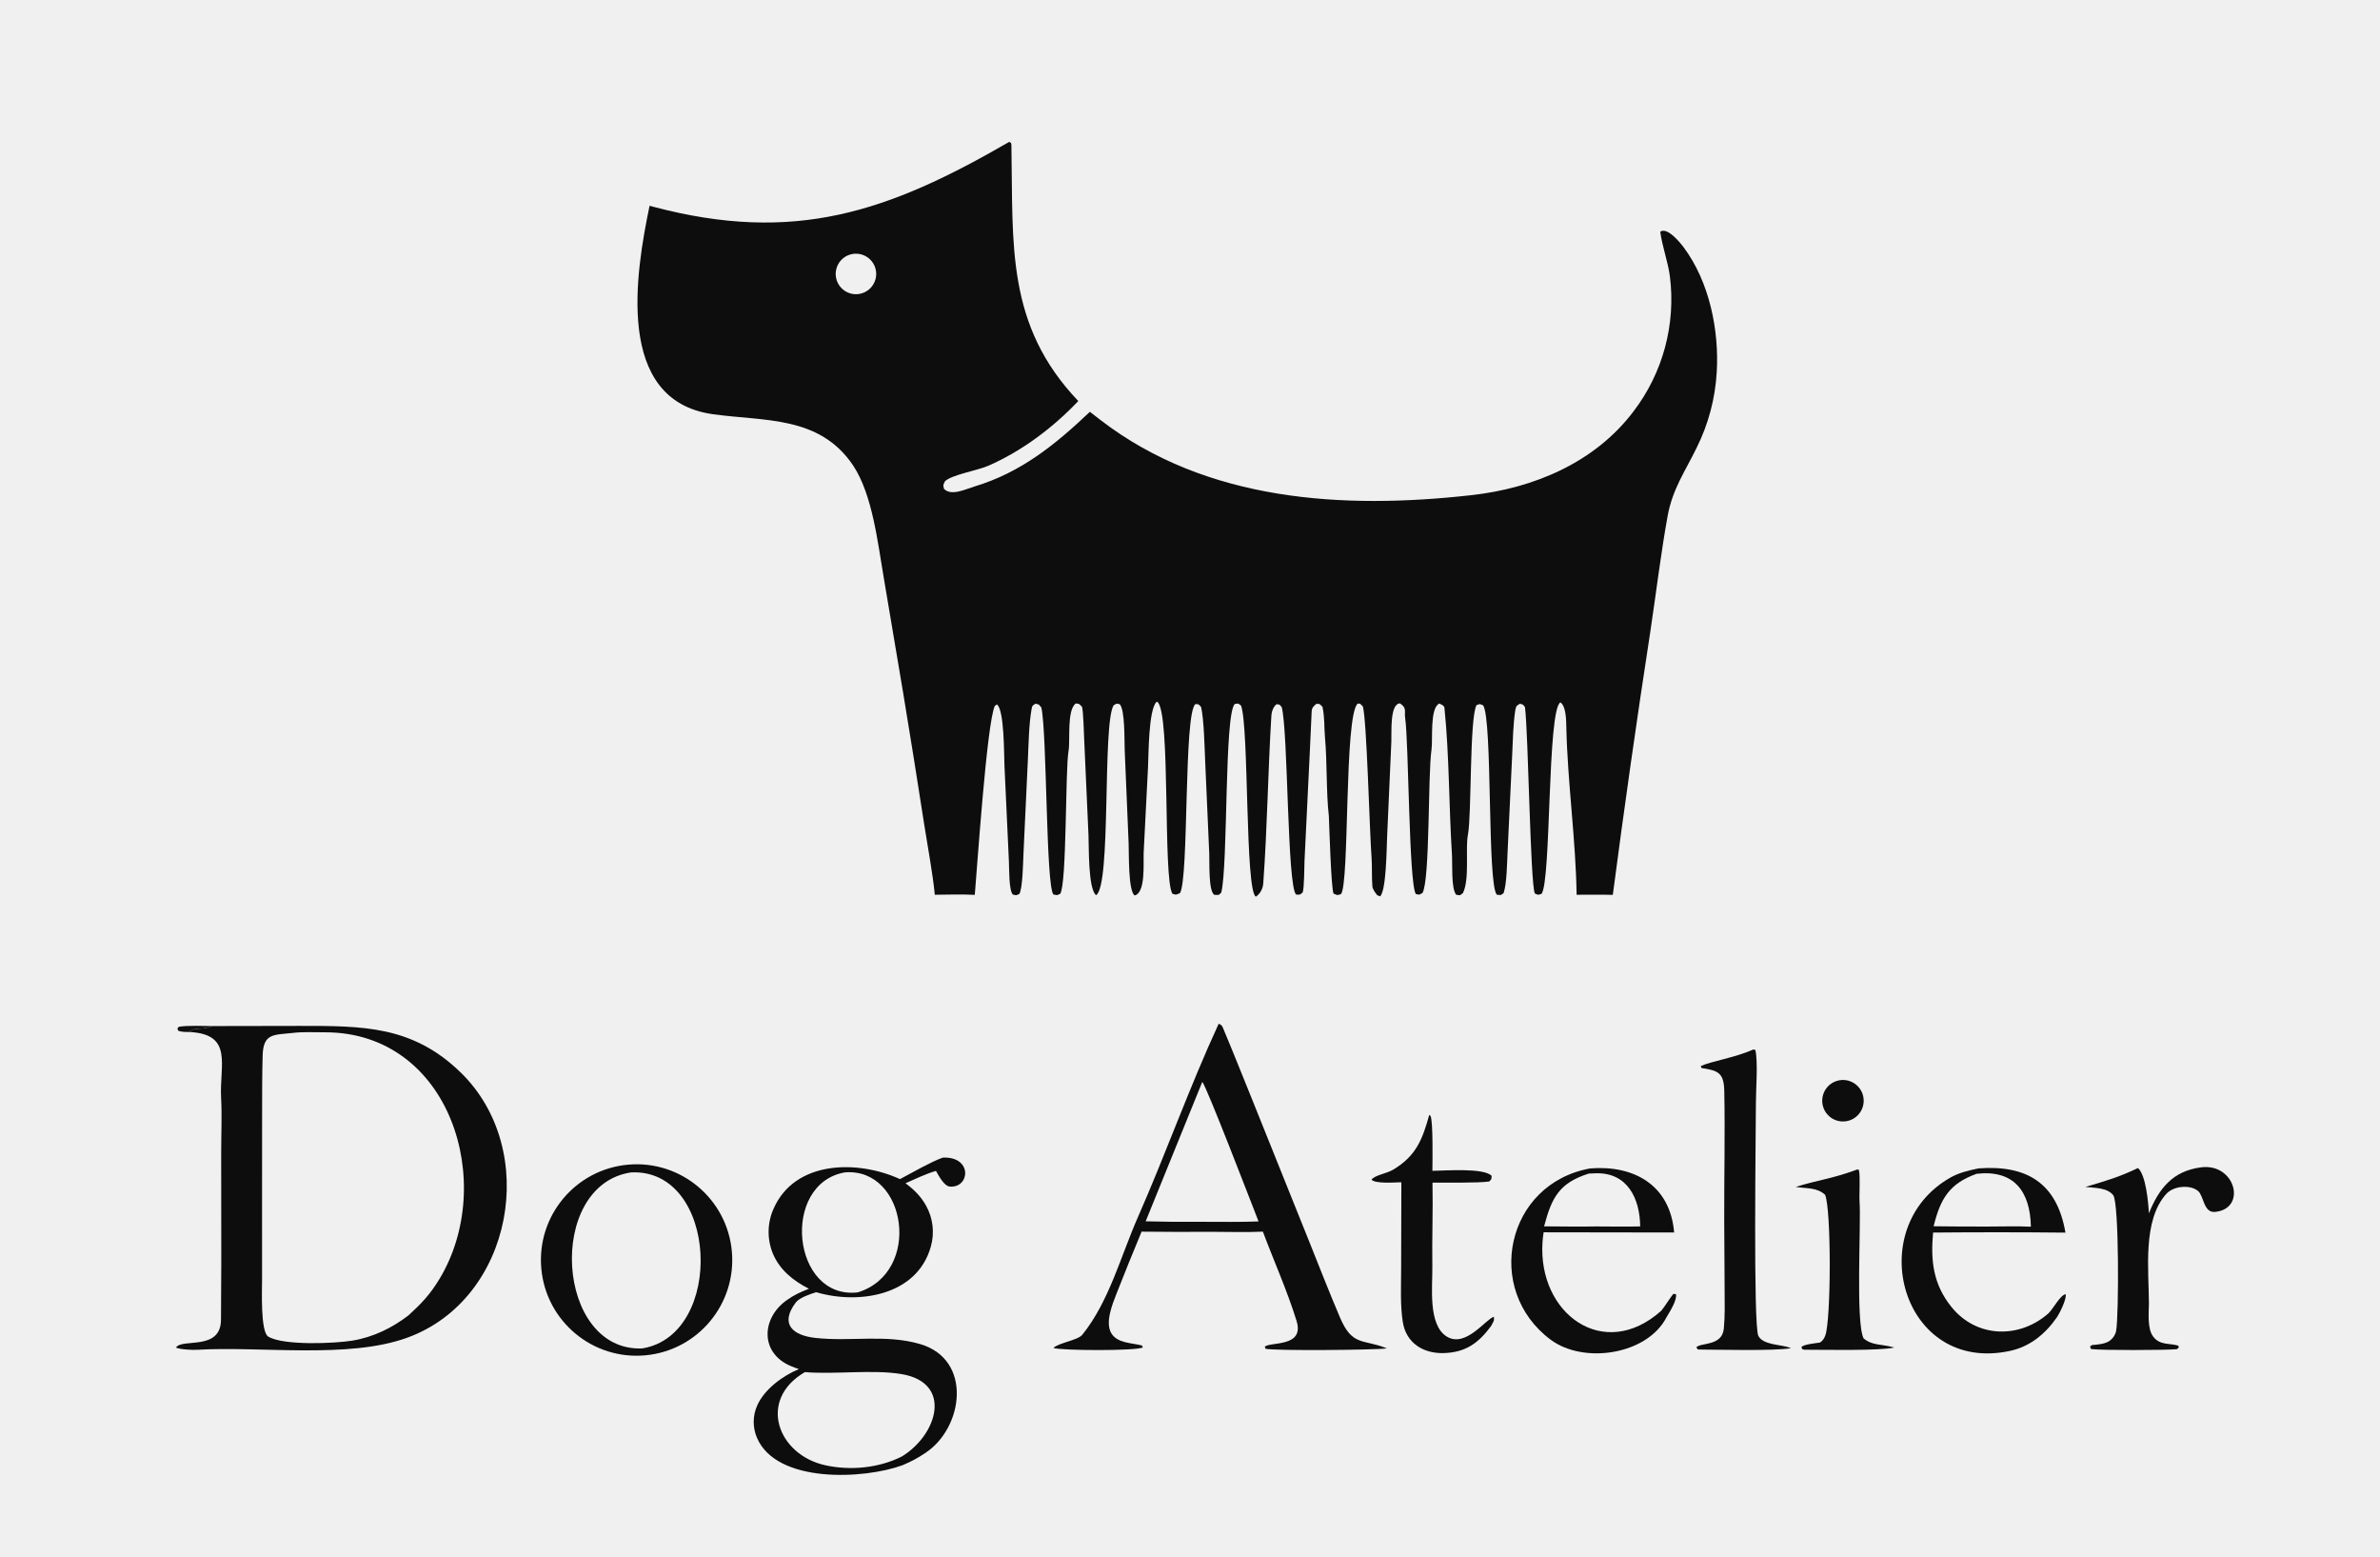
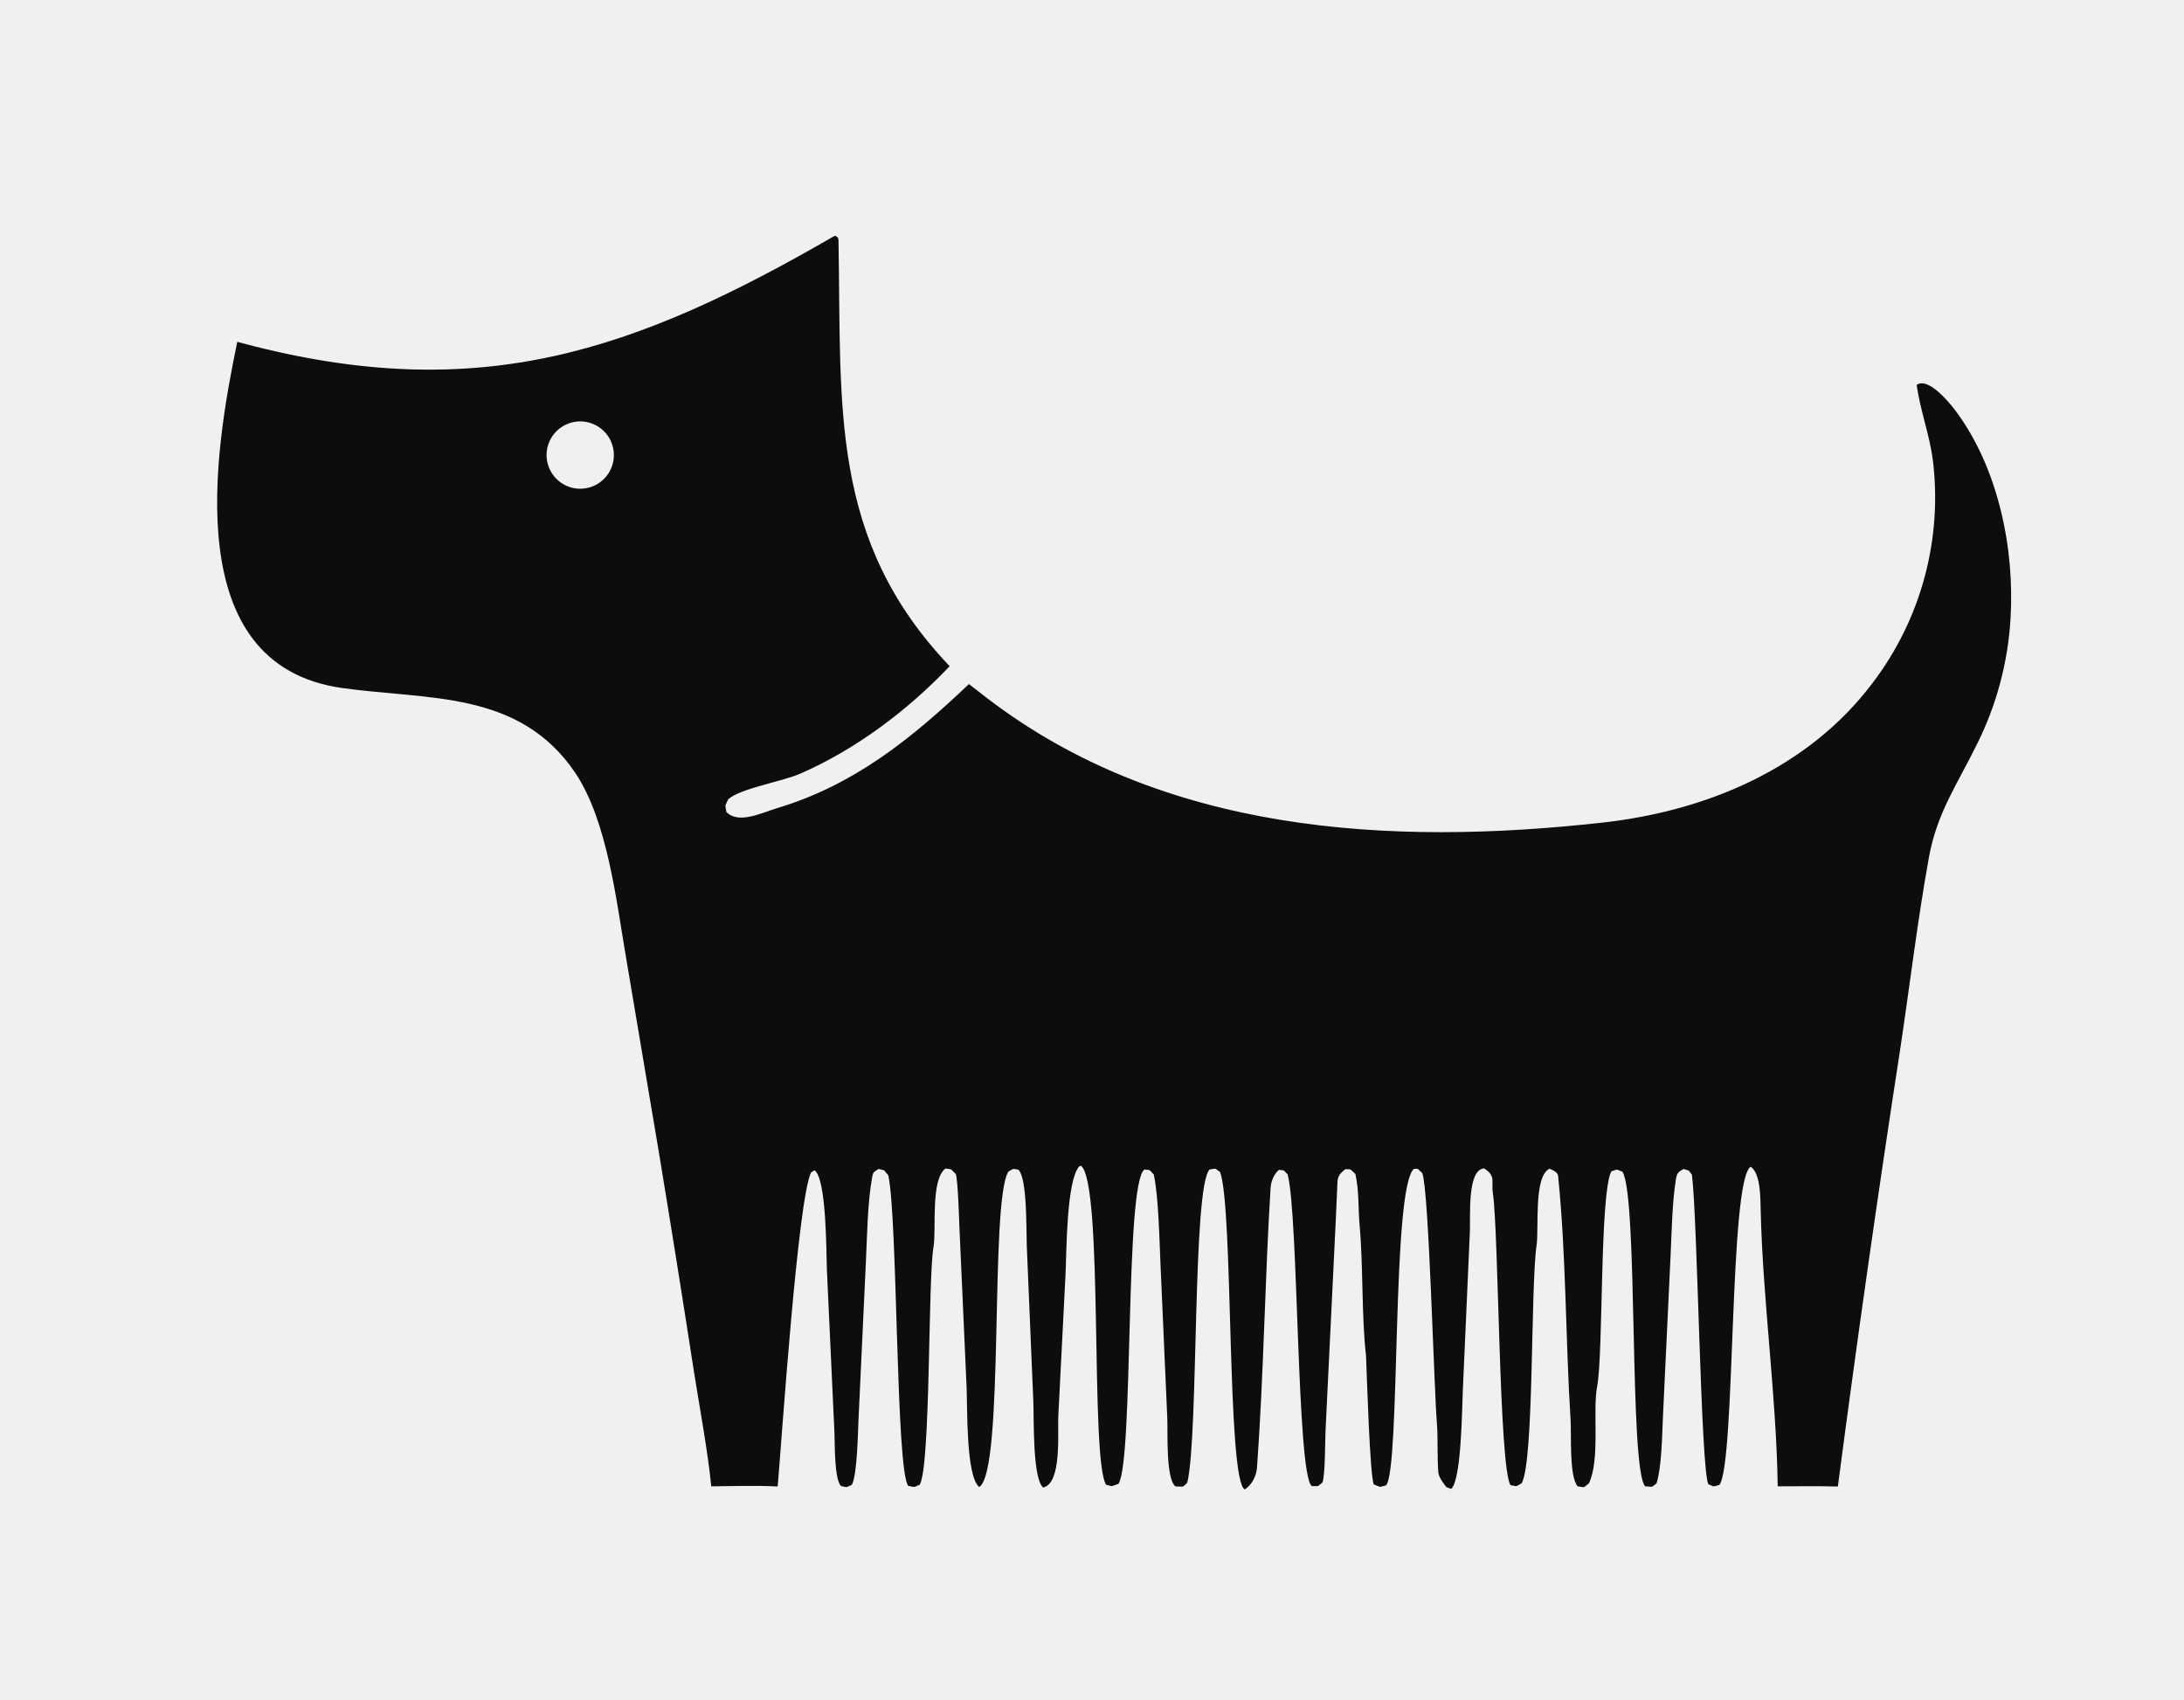
- <svg xmlns="http://www.w3.org/2000/svg" width="1005" height="657" viewBox="0 0 1005 657" fill="none">
-   <path d="M89.749 433.139L126.461 433.072C153.038 433.078 174.193 432.872 194.634 452.835C228.108 485.522 216.673 548.395 172.022 564.678C147.148 573.745 110.184 568.197 83.297 569.798C81.167 569.925 76.15 569.686 74.312 568.875C76.718 564.778 93.226 570.465 93.317 557.123C93.368 549.568 93.437 540.651 93.44 532.941L93.398 486.601C93.387 479.174 93.777 470.952 93.371 463.597C92.597 449.577 98.707 436.569 79.98 435.652C82.326 433.284 84.681 435.157 89.749 433.139ZM172.532 555.233C178.021 550.202 181.609 546.433 185.497 540.029C209.978 499.703 190.225 435.702 137.195 435.774C132.967 435.78 127.613 435.507 123.449 436.063C115.547 436.902 111.182 436.196 110.912 445.48C110.677 453.563 110.689 461.551 110.681 469.634L110.656 510.271L110.664 539.651C110.668 544.554 109.922 562.171 113.273 564.227C119.647 568.13 141.719 567.118 148.872 565.917C157.887 564.411 165.791 560.419 172.532 555.233Z" fill="#0D0D0D" />
-   <path d="M398.113 488.668C410.705 488.106 409.687 501.492 401.128 500.909C398.715 500.742 396.509 496.523 395.227 494.288C391.187 495.422 386.286 497.768 382.359 499.497C385.988 502.193 388.823 504.989 391.059 508.969C393.999 514.256 394.712 520.493 393.04 526.308C387.202 547.021 362.565 550.768 344.652 545.492C342.119 546.271 337.579 547.794 336.048 549.817C328.945 559.218 335.204 563.748 344.142 564.766C359.261 566.483 374.075 563.087 388.658 567.423C410.708 573.983 406.874 602.69 390.79 613.324C387.225 615.692 385.161 616.771 381.148 618.511C364.971 624.465 328.001 626.388 319.659 606.981C317.776 602.623 317.803 597.67 319.733 593.334C322.7 586.518 330.596 580.698 337.354 577.957C336.191 577.557 335.041 577.124 333.905 576.651C320.792 571.109 321.534 556.405 332.199 548.867C335.575 546.482 337.805 545.554 341.581 544.03C335.028 540.689 329.255 536.137 326.338 529.132C323.873 523.089 323.975 516.296 326.62 510.326C335.619 489.69 362.283 489.613 380.035 497.746C385.021 495.105 393.076 490.469 398.113 488.668ZM380.816 614.842C395.85 605.708 402.497 583.694 380.654 580.053C368.572 578.035 352.724 580.264 339.868 579.225C319.783 590.949 328.333 614.125 348.504 618.544C359.104 620.868 371.094 619.739 380.816 614.842ZM362.199 545.565C389.56 537.159 382.852 492.731 356.728 494.91C329.521 499.741 334.372 548.761 362.199 545.565Z" fill="#0D0D0D" />
-   <path d="M265.366 491.636C287.524 489.735 307.046 506.112 309.042 528.271C311.037 550.429 294.755 570.03 272.615 572.126C250.335 574.233 230.588 557.817 228.58 535.52C226.572 513.222 243.068 493.543 265.366 491.636ZM271.246 569.213C306.307 563.443 303.252 493.01 266.404 494.927C230.403 500.386 234.647 570.842 271.246 569.213Z" fill="#0D0D0D" />
-   <path d="M514.613 432.16C515.674 432.716 515.868 432.622 516.441 433.972C520.636 443.918 524.765 454.358 528.817 464.325L552.629 523.585C556.947 534.391 561.254 545.382 565.805 556.1C570.984 568.285 575.402 565.239 584.994 568.952L585.639 569.208C581.182 569.903 537.48 570.292 534.379 569.347L534.09 568.457C536.708 566.328 550.94 568.785 547.494 557.595C543.649 545.093 537.875 532.201 533.268 519.921C526.677 520.249 518.419 520.021 511.695 519.993C501.814 520.06 491.939 520.038 482.059 519.927C478.447 528.593 474.908 537.332 471.479 546.077C469.705 550.602 466.515 558.412 469.347 562.937C471.925 567.051 477.852 566.862 482.159 567.968L482.592 568.78C480.13 570.342 447.941 570.159 444.82 569.03C446.942 566.856 455.12 565.811 457.023 563.454C468.338 549.423 473.145 530.528 480.525 513.762C492.278 487.067 502.326 458.749 514.613 432.16ZM483.781 515.563C491.767 515.78 499.753 515.852 507.744 515.774C515.374 515.769 523.893 515.93 531.445 515.607C528.739 508.72 509.25 457.988 507.683 456.72L483.781 515.563Z" fill="#0D0D0D" />
-   <path d="M835.446 493.226C855.697 491.714 868.556 499.252 872.174 520.338C853.54 520.149 834.907 520.143 816.28 520.31C815.196 532.195 816.319 542.118 824.015 551.691C834.691 564.96 852.818 565.194 865.077 554.342C867.167 552.236 870.012 546.66 872.268 546.332C872.746 548.311 869.784 554.253 868.634 555.988C863.782 562.992 857.347 568.401 848.822 570.253C803.037 580.192 786.066 518.481 823.549 497.123C827.2 495.044 831.301 494.104 835.446 493.226ZM816.513 517.653C824.165 517.747 831.823 517.792 839.481 517.769C845.166 517.758 851.979 517.564 857.58 517.836C857.28 502.838 850.395 493.715 834.674 495.5C823.16 499.625 819.342 506.051 816.513 517.653Z" fill="#0D0D0D" />
-   <path d="M671.409 493.249C689.875 491.731 705.252 500.192 706.936 520.282L651.831 520.199C651.609 521.561 651.448 522.94 651.353 524.318C649.325 554.521 677.172 575.039 701.473 553.342C703.018 551.524 704.785 548.461 706.58 546.215L707.708 546.299C708.208 548.973 705.13 553.603 703.74 556.022C695.577 571.915 668.764 575.968 654.771 565.528C626.446 544.398 635.899 499.708 671.409 493.249ZM652.025 517.686C659.3 517.731 666.796 517.859 674.048 517.725C680.139 517.747 686.535 517.875 692.604 517.714C692.459 505.979 687.28 494.961 673.932 495.283C672.915 495.311 671.898 495.355 670.881 495.411C658.322 499.386 655.215 505.651 652.025 517.686Z" fill="#0D0D0D" />
-   <path d="M740.394 443.027L741.233 443.216C742.4 448.247 741.466 459.977 741.461 465.575C741.45 477.416 740.299 559.529 742.494 563.909C744.473 567.856 752.036 567.506 755.721 568.896C755.915 568.968 756.104 569.046 756.293 569.118C749.23 570.358 725.173 569.735 716.954 569.685C716.743 569.379 716.531 569.079 716.32 568.779C717.826 566.678 727.196 568.434 727.913 560.902C728.44 555.387 728.274 550.262 728.257 544.736L728.085 515.507C728.018 497.195 728.485 478.85 728.107 460.544C727.951 452.756 725.39 451.894 718.504 450.866L718.182 450.032C722.628 447.953 732.503 446.535 740.394 443.027Z" fill="#0D0D0D" />
-   <path d="M907.402 512.212C911.637 501.755 917.405 494.323 929.481 492.772C943.985 490.915 948.948 510.322 935.288 511.6C930.498 512.05 930.598 504.835 928.209 502.8C924.824 499.915 917.628 500.638 914.666 504.09C904.713 515.264 907.369 536.099 907.425 550.236C907.38 554.322 906.669 560.904 909.248 564.267C912.104 567.997 916.099 566.913 919.834 568.058L920.045 568.847L919.223 569.542C914.766 569.993 887.28 570.059 883.007 569.498L882.529 568.458L883.329 567.813C885.657 567.602 889.031 567.397 890.97 565.912C892.293 564.901 893.282 563.427 893.582 561.771C894.749 555.306 894.854 507.914 892.37 504.573C889.936 501.305 884.235 501.449 880.578 501.055C888.925 498.603 894.882 496.88 902.796 493.077C906.174 495.979 907.208 507.909 907.402 512.212Z" fill="#0D0D0D" />
-   <path d="M603.541 470.635L604.074 471.08C605.186 473.487 604.886 490.625 604.858 494.255C610.321 494.189 626.698 492.899 629.887 496.396C629.637 498.219 630.015 497.48 628.859 498.753C624.158 499.442 610.476 499.175 604.897 499.225C605.141 511.088 604.652 522.807 604.836 534.914C604.953 542.83 602.863 559.408 611.021 564.272C619.012 569.041 627.453 556.739 630.838 555.861C631.004 557.834 630.688 557.629 629.665 559.73C624.43 566.868 618.973 570.898 609.737 571.187C601.096 571.46 593.76 567.012 592.36 558.062C591.237 550.891 591.643 543.297 591.654 536.009L591.749 499.075C589.003 499.119 580.723 499.792 579.156 497.98C580.412 496.101 585.464 495.439 588.264 493.772C598.189 487.862 600.701 480.686 603.541 470.635Z" fill="#0D0D0D" />
-   <path d="M784.26 493.688L784.921 493.799C785.632 496.111 785.032 504.494 785.227 507.079C785.938 516.652 783.498 558.251 786.938 564.988C790.489 567.996 794.279 567.345 799.192 568.657L799.853 568.835C794.113 570.303 768.989 569.769 761.803 569.763L761.009 569.513L760.675 568.629C761.837 567.456 766.605 567.039 768.555 566.734C769.706 565.922 770.217 565.144 770.728 563.865C773.234 557.617 773.34 510.392 770.672 504.35C767.249 501.259 763.22 501.77 758.258 501.053C767.444 498.146 773.468 497.679 784.26 493.688Z" fill="#0D0D0D" />
-   <path d="M776.338 456.104C780.995 455.081 785.619 457.972 786.736 462.608C787.853 467.25 785.057 471.931 780.439 473.137C777.372 473.943 774.11 473.026 771.909 470.741C769.709 468.456 768.92 465.16 769.836 462.125C770.753 459.089 773.243 456.788 776.338 456.104Z" fill="#0D0D0D" />
-   <path d="M79.977 435.652C77.958 435.629 77.347 435.696 75.343 435.168L74.898 434.212L75.504 433.439C79.112 432.828 85.85 433.1 89.746 433.139C84.677 435.157 82.323 433.283 79.977 435.652Z" fill="#0D0D0D" fill-opacity="0.988" />
-   <path d="M426.119 59.918C427.183 60.189 427.07 60.782 427.09 61.85C427.846 103.397 424.711 137.189 455.331 169.295C444.719 180.479 431.571 190.394 417.394 196.596C412.672 198.661 402.238 200.304 399.055 203.111C398.149 205.215 398.261 204.17 398.593 206.346C401.667 209.551 407.675 206.51 411.477 205.369C431.147 199.467 445.657 187.655 460.231 173.842L464.761 177.352C509.604 211.762 567.114 215.089 621.347 209.028C647.66 206.087 673.423 195.309 689.766 173.684C702.203 157.411 707.727 136.89 705.132 116.572C704.298 110.396 701.942 104.168 701.064 97.829C703.898 95.716 709.211 102.066 710.939 104.376C721.809 118.921 726.005 139.42 724.915 157.253C724.265 168.259 721.403 179.022 716.502 188.897C711.617 198.947 706.254 206.395 704.182 217.851C701.259 234.022 699.302 250.578 696.846 266.847C691.161 303.757 685.893 340.73 681.036 377.759C676.012 377.62 670.794 377.703 665.754 377.714C665.415 354.544 661.936 330.385 661.414 307.11C661.347 304.233 661.38 298.204 658.908 296.495C653.323 299.713 655.068 372.138 650.927 377.353C649.021 377.825 649.922 377.892 648.116 377.175C646.193 373.067 645.387 309.847 643.953 298.511C642.864 297.141 643.536 297.624 641.819 297.067C640.686 297.763 640.163 297.921 639.891 299.633C638.918 305.71 638.824 312.953 638.529 319.095L636.596 359.886C636.368 364.55 636.296 372.794 634.945 376.986C633.395 378.131 634.284 377.786 632.083 377.714C627.938 373.422 630.316 303.958 626.293 297.762C624.409 297.078 625.315 297.076 623.475 297.675C620.502 303.261 621.458 344.144 619.869 352.315C618.679 358.441 620.68 370.837 617.785 376.947C616.101 378.225 617.029 377.97 614.906 377.714C612.716 375.079 613.372 364.845 613.111 360.72C611.816 340.156 612.022 319.304 609.949 298.835C609.843 297.801 608.504 297.35 607.76 296.995C603.675 298.969 605.109 312.167 604.475 316.497C602.919 327.139 603.881 371.26 600.685 376.941C598.907 377.881 599.818 377.742 597.857 377.408C594.911 373.022 594.867 312.889 593.355 303.11C592.922 300.303 594.245 298.918 591.166 296.921C586.776 297.154 587.704 309.237 587.52 313.164L585.731 353.399C585.52 357.879 585.409 375.924 582.786 378.37L581.58 377.92C580.818 376.98 579.635 375.446 579.518 374.195C579.201 370.771 579.429 365.212 579.162 361.921C578.379 352.454 577.117 302.35 575.428 298.112C573.989 296.881 574.706 297 573.3 297.036C567.559 302.085 569.932 373.367 566.225 377.469C564.175 377.964 565.175 378.009 563.125 377.23C562.113 375.407 561.318 348.79 561.135 344.511C559.979 334.534 560.44 321.614 559.507 311.397C559.096 306.883 559.44 303.085 558.44 298.359C556.839 296.926 557.717 297.208 555.872 297.114C554.8 298.026 553.944 298.668 553.877 300.371C553.638 306.301 553.338 312.523 553.044 318.427L550.854 363.372C550.71 366.335 550.788 374.573 550.076 376.741C548.498 377.936 549.371 377.619 547.337 377.647C543.497 374.545 543.991 308.82 541.218 298.458C539.957 297.174 540.685 297.504 539.029 297.283C537.717 298.338 536.978 300.266 536.878 301.911C535.417 325.519 535.144 349.307 533.433 372.911C533.271 375.118 532.154 377.319 530.321 378.509C525.719 376.18 527.459 306.901 524.047 297.84C522.463 296.747 523.313 296.958 521.401 297.186C516.961 301.501 518.617 364.956 515.711 376.786C514.222 378.164 515.122 377.72 512.727 377.742C510.248 375.93 510.782 364.256 510.632 360.359L508.92 321.604C508.648 315.655 508.409 303.696 507.186 298.452C505.825 297.076 506.608 297.422 504.836 297.201C499.779 300.681 502.129 370.965 498.234 377.075C496.066 377.786 497.083 377.809 495.083 377.308C490.959 370.865 494.466 300.825 488.72 296.266L488.297 296.364C484.963 299.931 485.041 318.386 484.774 323.839L482.935 359.897C482.751 364.172 483.852 377.036 479.073 378.009C476.372 375.685 476.772 360.642 476.589 356.1L474.921 316.496C474.766 312.589 475.088 299.561 472.804 297.251C471.037 296.989 471.871 296.86 470.242 297.736C465.423 305.692 469.348 373.906 462.84 377.886C459.46 375.146 459.857 357.868 459.638 352.659L457.825 312.238C457.71 309.726 457.462 300.271 456.897 298.36C455.32 296.882 456.205 297.255 454.278 296.947C450.404 299.797 452.001 312.471 451.205 317.039C449.799 325.1 450.529 372.811 447.702 377.314C445.869 378.053 446.799 377.942 444.802 377.586C441.62 373.489 442.139 309.638 439.737 298.683C438.313 297.074 439.157 297.525 437.253 297.063C436.055 297.902 435.891 297.681 435.601 299.337C434.439 305.955 434.363 313.934 434.042 320.651L432.153 360.959C431.993 364.306 431.852 374.79 430.456 377.353C428.67 378.075 429.561 377.997 427.692 377.625C425.975 375.729 426.18 366.807 426.039 363.827L424.149 323.087C423.945 318.579 424.113 299.652 420.987 297.387L420.1 297.954C416.714 305.001 412.643 366.14 411.621 377.753C406.181 377.464 400.228 377.653 394.742 377.714C393.889 368.864 391.728 357.379 390.31 348.334C387.443 329.785 384.479 311.253 381.418 292.736L373.154 243.706C370.629 229.093 368.435 208.797 360.234 196.469C345.989 175.297 322.636 177.93 300.859 174.829C259.38 168.922 268.464 114.9 274.298 86.861C274.774 86.994 275.251 87.125 275.729 87.252C335.631 103.133 375.169 89.413 426.119 59.918ZM363.584 123.926C366.609 123.145 368.965 120.776 369.734 117.748C370.502 114.72 369.558 111.514 367.273 109.385C364.988 107.256 361.723 106.542 358.759 107.524C354.381 108.974 351.941 113.635 353.243 118.06C354.545 122.485 359.12 125.08 363.584 123.926Z" fill="#0D0D0D" />
+ <svg xmlns="http://www.w3.org/2000/svg" width="555" height="432" viewBox="0 0 555 432" fill="none">
+   <g clip-path="url(#clip0_3469_5815)">
+     <path d="M212.119 59.918C213.183 60.189 213.07 60.782 213.09 61.85C213.846 103.397 210.711 137.189 241.331 169.295C230.719 180.479 217.571 190.394 203.394 196.596C198.672 198.661 188.238 200.304 185.055 203.111C184.149 205.215 184.261 204.17 184.593 206.346C187.667 209.551 193.675 206.51 197.477 205.369C217.147 199.467 231.657 187.655 246.231 173.842L250.761 177.352C295.604 211.762 353.114 215.089 407.347 209.028C433.66 206.087 459.423 195.309 475.766 173.684C488.203 157.411 493.727 136.89 491.132 116.572C490.298 110.396 487.942 104.168 487.064 97.829C489.898 95.716 495.211 102.066 496.939 104.376C507.809 118.921 512.005 139.42 510.915 157.253C510.265 168.259 507.403 179.022 502.502 188.897C497.617 198.947 492.254 206.395 490.182 217.851C487.259 234.022 485.302 250.578 482.846 266.847C477.161 303.757 471.893 340.73 467.036 377.759C462.012 377.62 456.794 377.703 451.754 377.714C451.415 354.544 447.936 330.385 447.414 307.11C447.347 304.233 447.38 298.204 444.908 296.495C439.323 299.713 441.068 372.138 436.927 377.353C435.021 377.825 435.922 377.892 434.116 377.175C432.193 373.067 431.387 309.847 429.953 298.511C428.864 297.141 429.536 297.624 427.819 297.067C426.686 297.763 426.163 297.921 425.891 299.633C424.918 305.71 424.824 312.953 424.529 319.095L422.596 359.886C422.368 364.55 422.296 372.794 420.945 376.986C419.395 378.131 420.284 377.786 418.083 377.714C413.938 373.422 416.316 303.958 412.293 297.762C410.409 297.078 411.315 297.076 409.475 297.675C406.502 303.261 407.458 344.144 405.869 352.315C404.679 358.441 406.68 370.837 403.785 376.947C402.101 378.225 403.029 377.97 400.906 377.714C398.716 375.079 399.372 364.845 399.111 360.72C397.816 340.156 398.022 319.304 395.949 298.835C395.843 297.801 394.504 297.35 393.76 296.995C389.675 298.969 391.109 312.167 390.475 316.497C388.919 327.139 389.881 371.26 386.685 376.941C384.907 377.881 385.818 377.742 383.857 377.408C380.911 373.022 380.867 312.889 379.355 303.11C378.922 300.303 380.245 298.918 377.166 296.921C372.776 297.154 373.704 309.237 373.52 313.164L371.731 353.399C371.52 357.879 371.409 375.924 368.786 378.37L367.58 377.92C366.818 376.98 365.635 375.446 365.518 374.195C365.201 370.771 365.429 365.212 365.162 361.921C364.379 352.454 363.117 302.35 361.428 298.112C359.989 296.881 360.706 297 359.3 297.036C353.559 302.085 355.932 373.367 352.225 377.469C350.175 377.964 351.175 378.009 349.125 377.23C348.113 375.407 347.318 348.79 347.135 344.511C345.979 334.534 346.44 321.614 345.507 311.397C345.096 306.883 345.44 303.085 344.44 298.359C342.839 296.926 343.717 297.208 341.872 297.114C340.8 298.026 339.944 298.668 339.877 300.371C339.638 306.301 339.338 312.523 339.044 318.427L336.854 363.372C336.71 366.335 336.788 374.573 336.076 376.741C334.498 377.936 335.371 377.619 333.337 377.647C329.497 374.545 329.991 308.82 327.218 298.458C325.957 297.174 326.685 297.504 325.029 297.283C323.717 298.338 322.978 300.266 322.878 301.911C321.417 325.519 321.144 349.307 319.433 372.911C319.271 375.118 318.154 377.319 316.321 378.509C311.719 376.18 313.459 306.901 310.047 297.84C308.463 296.747 309.313 296.958 307.401 297.186C302.961 301.501 304.617 364.956 301.711 376.786C300.222 378.164 301.122 377.72 298.727 377.742C296.248 375.93 296.782 364.256 296.632 360.359L294.92 321.604C294.648 315.655 294.409 303.696 293.186 298.452C291.825 297.076 292.608 297.422 290.836 297.201C285.779 300.681 288.129 370.965 284.234 377.075C282.066 377.786 283.083 377.809 281.083 377.308C276.959 370.865 280.466 300.825 274.72 296.266L274.297 296.364C270.963 299.931 271.041 318.386 270.774 323.839L268.935 359.897C268.751 364.172 269.852 377.036 265.073 378.009C262.372 375.685 262.772 360.642 262.589 356.1L260.921 316.496C260.766 312.589 261.088 299.561 258.804 297.251C257.037 296.989 257.871 296.86 256.242 297.736C251.423 305.692 255.348 373.906 248.84 377.886C245.46 375.146 245.857 357.868 245.638 352.659L243.825 312.238C243.71 309.726 243.462 300.271 242.897 298.36C241.32 296.882 242.205 297.255 240.278 296.947C236.404 299.797 238.001 312.471 237.205 317.039C235.799 325.1 236.529 372.811 233.702 377.314C231.869 378.053 232.799 377.942 230.802 377.586C227.62 373.489 228.139 309.638 225.737 298.683C224.313 297.074 225.157 297.525 223.253 297.063C222.055 297.902 221.891 297.681 221.601 299.337C220.439 305.955 220.363 313.934 220.042 320.651L218.153 360.959C217.993 364.306 217.852 374.79 216.456 377.353C214.67 378.075 215.561 377.997 213.692 377.625C211.975 375.729 212.18 366.807 212.039 363.827L210.149 323.087C209.945 318.579 210.113 299.652 206.987 297.387L206.1 297.954C202.714 305.001 198.643 366.14 197.621 377.753C192.181 377.464 186.228 377.653 180.742 377.714C179.889 368.864 177.728 357.379 176.31 348.334C173.443 329.785 170.479 311.253 167.418 292.736L159.154 243.706C156.629 229.093 154.435 208.797 146.234 196.469C131.989 175.297 108.636 177.93 86.859 174.829C45.38 168.922 54.464 114.9 60.298 86.861C60.774 86.994 61.251 87.125 61.729 87.252C121.631 103.133 161.169 89.413 212.119 59.918ZM149.584 123.926C152.609 123.145 154.965 120.776 155.734 117.748C156.502 114.72 155.558 111.514 153.273 109.385C150.988 107.256 147.723 106.542 144.759 107.524C140.381 108.974 137.941 113.635 139.243 118.06C140.545 122.485 145.12 125.08 149.584 123.926Z" fill="#0D0D0D" />
+   </g>
+   <defs>
+     <clipPath id="clip0_3469_5815">
+       <rect width="555" height="432" fill="white" />
+     </clipPath>
+   </defs>
</svg>
